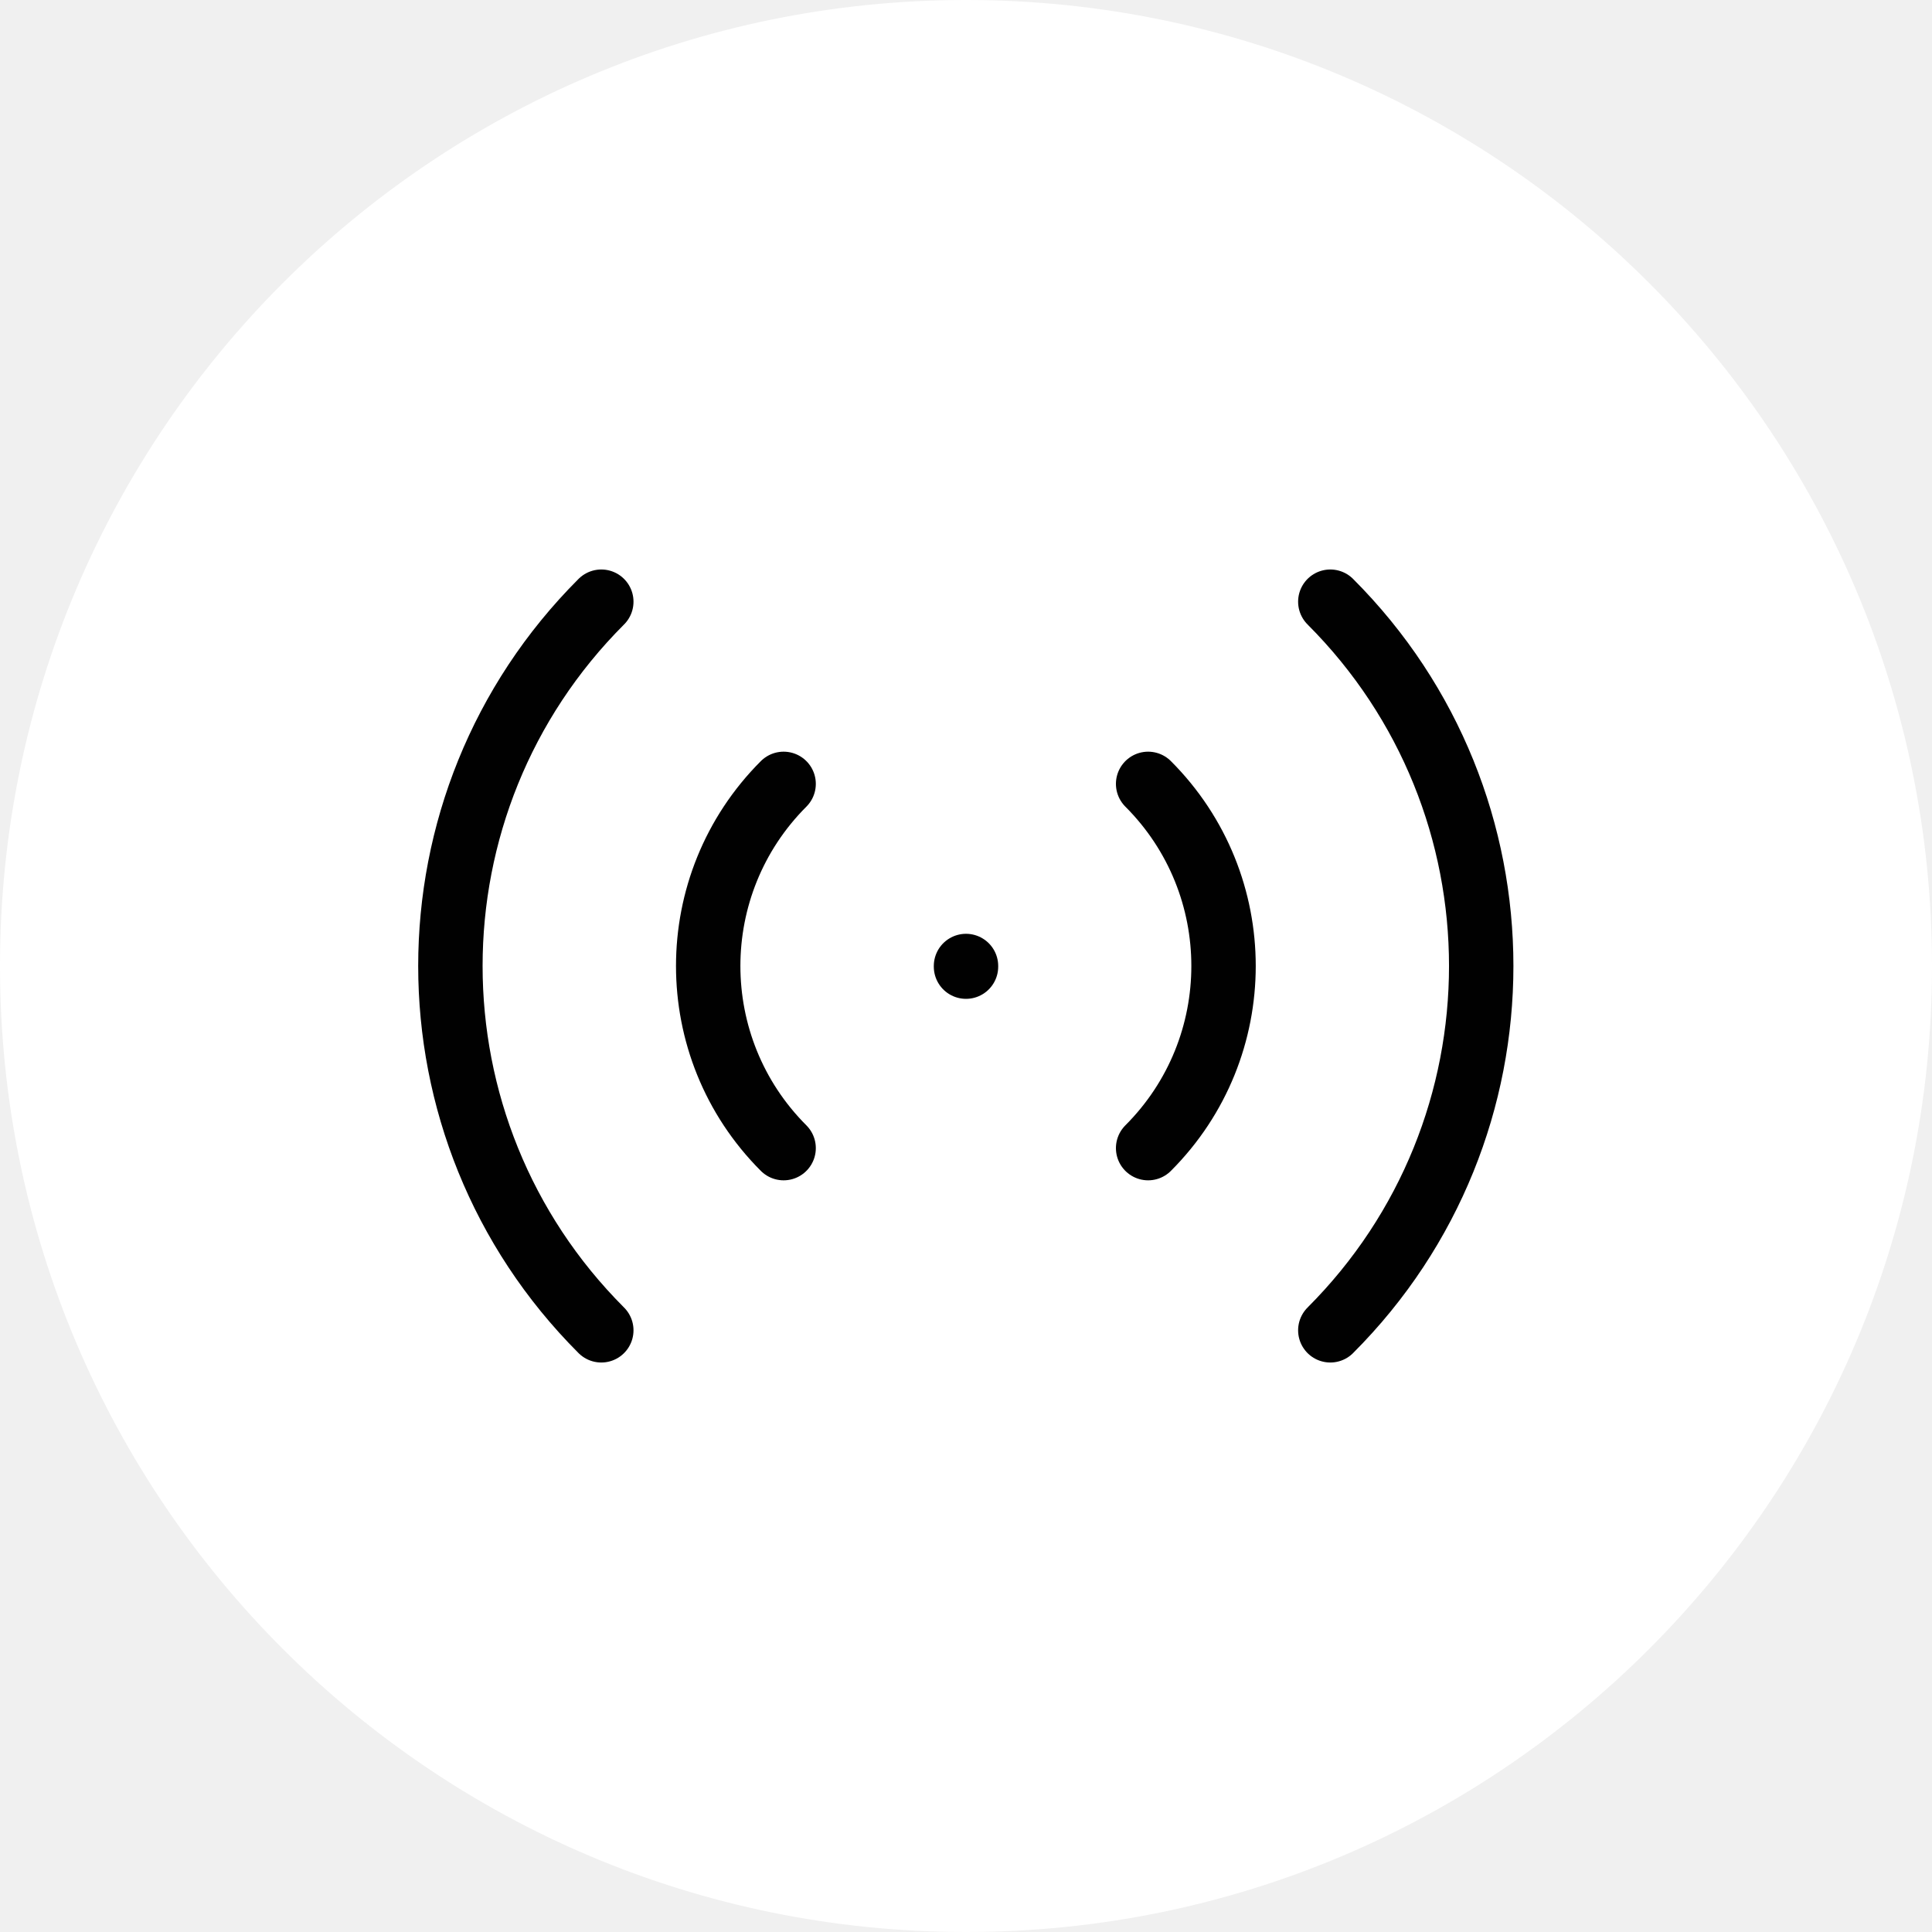
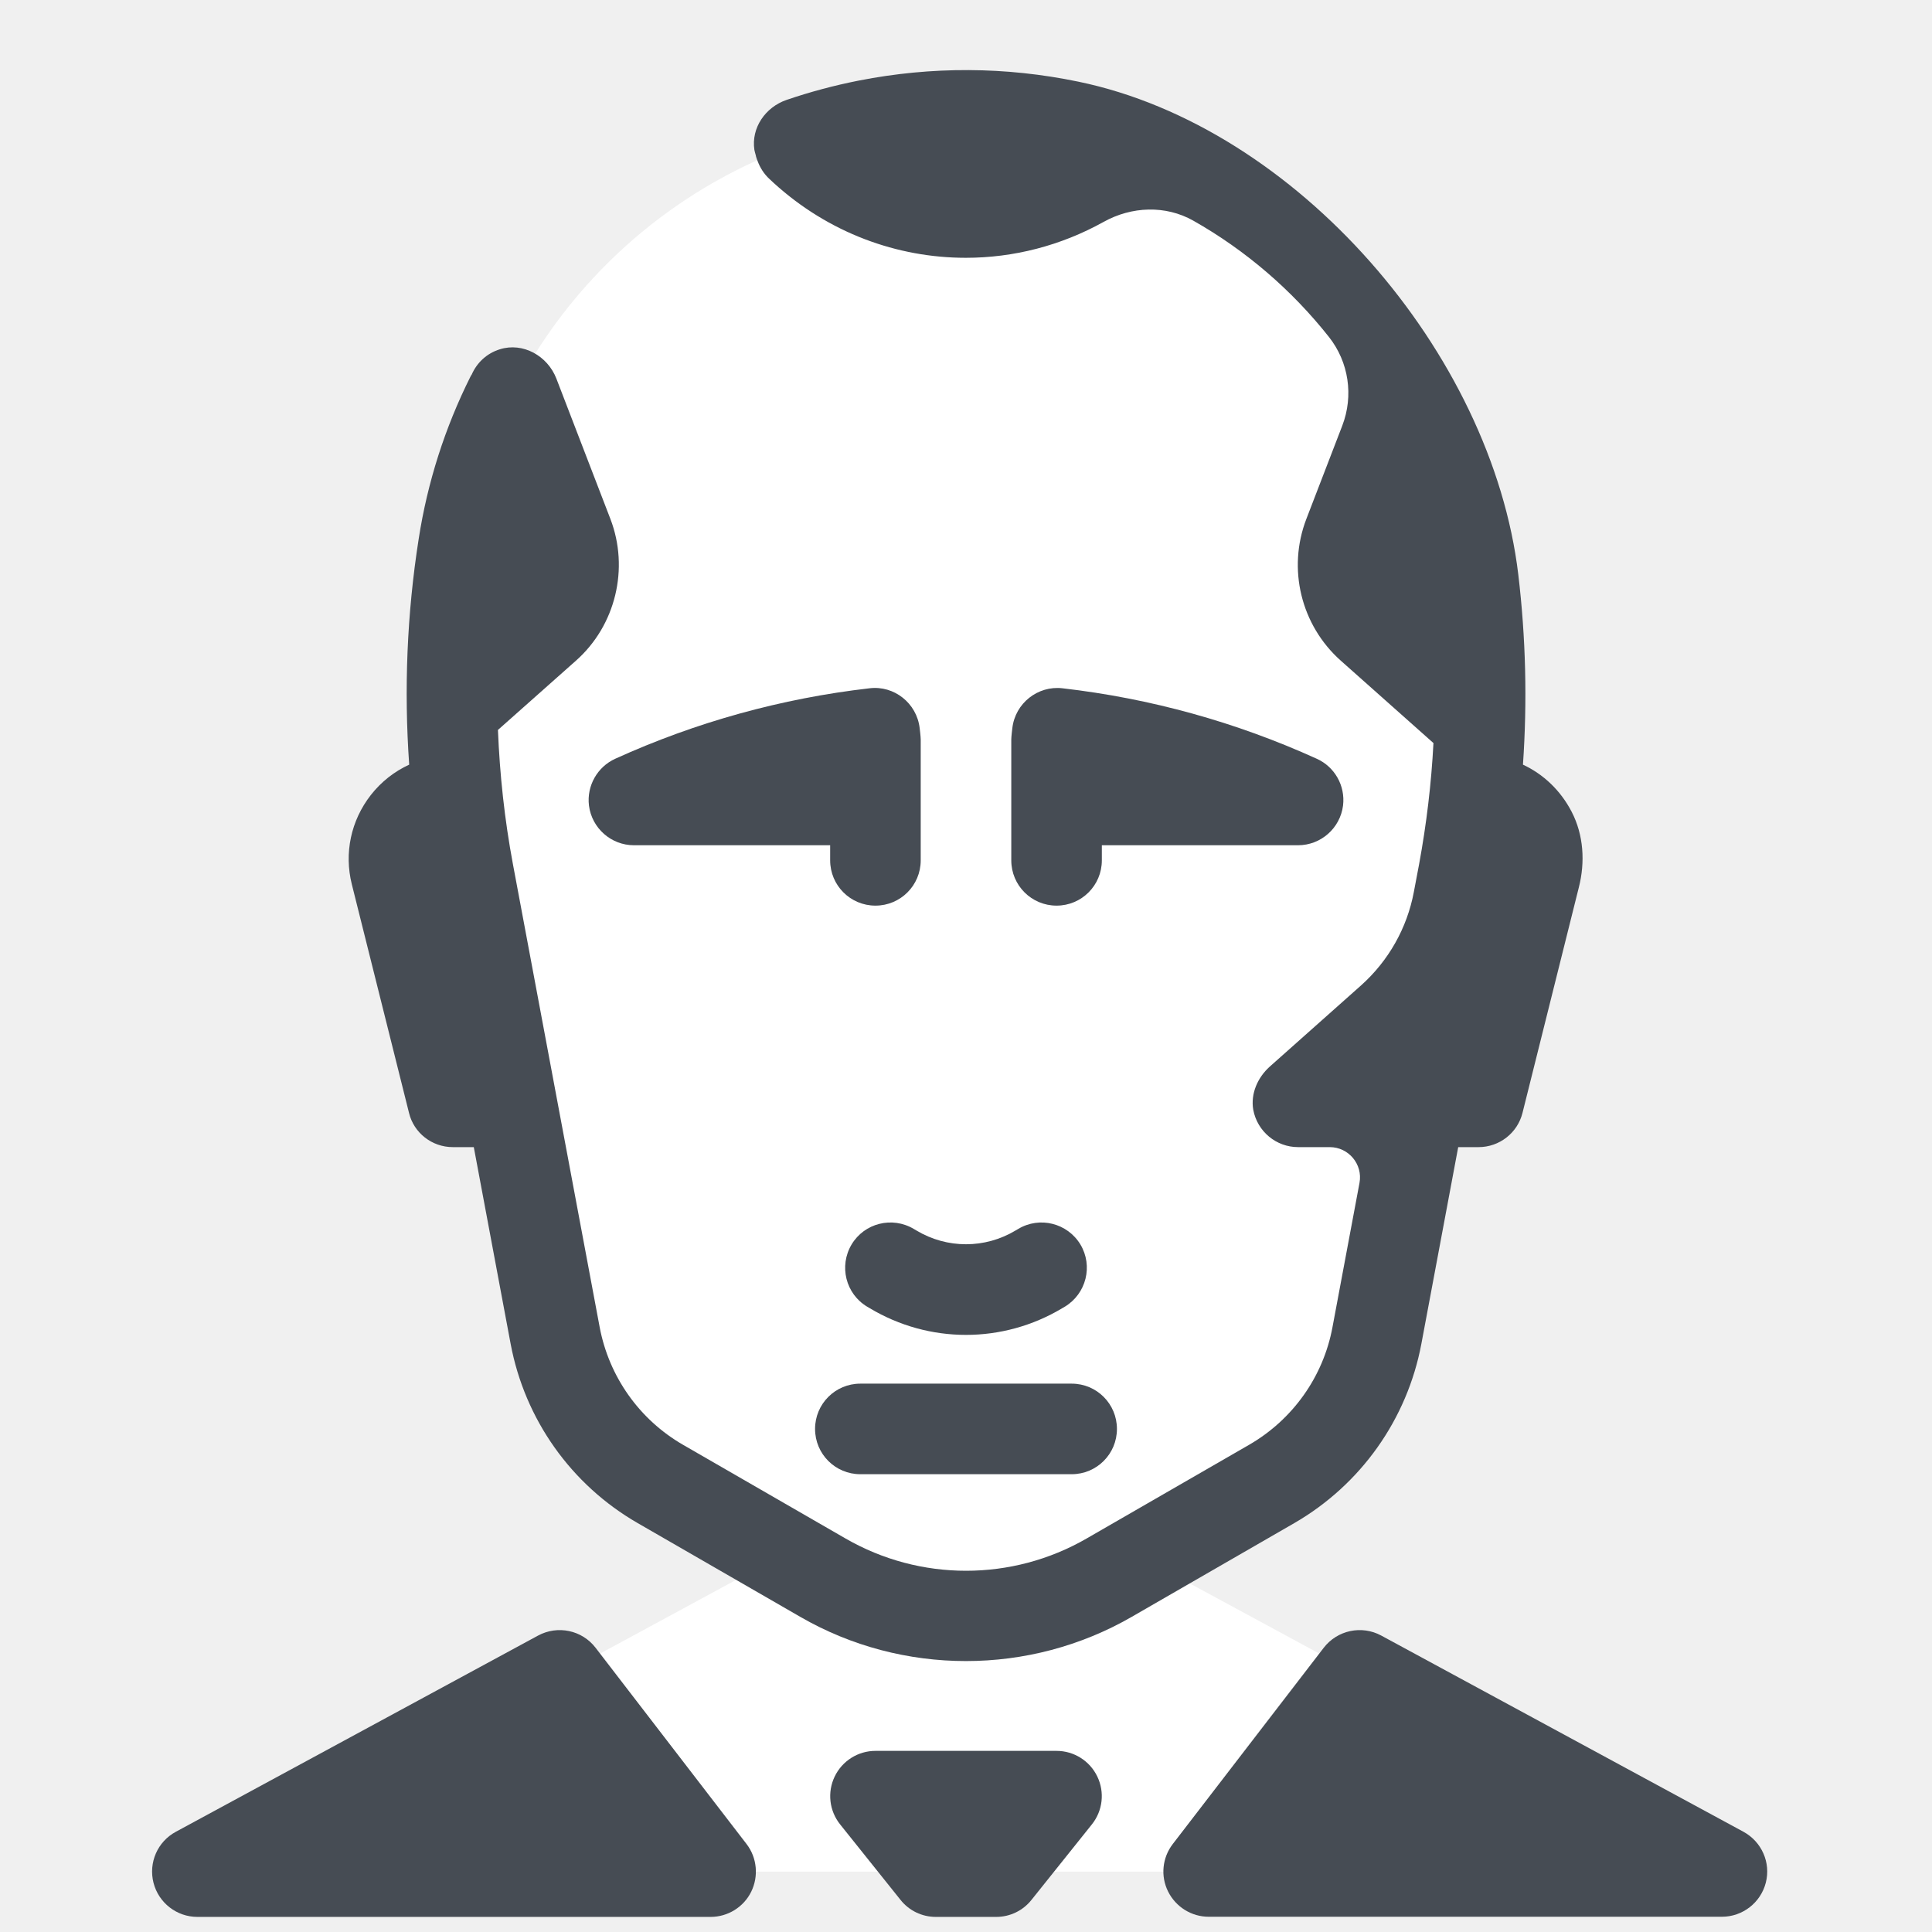
- <svg xmlns="http://www.w3.org/2000/svg" class="icon icon-tabler icon-tabler-access-point" width="250px" height="250px" viewBox="0 0 24 24" stroke-width="1.00" stroke="rgba(1, 1, 1, 1)" fill="none" stroke-linecap="round" stroke-linejoin="round">
-   <circle cx="50%" cy="50%" r="50%" stroke="none" stroke-width="0" fill="rgba(255, 255, 255, 1)" />
-   <g transform="translate(2.40, 2.40) scale(0.8)">
-     <path stroke="none" d="M0 0h24v24H0z" fill="none" />
-     <line x1="12" y1="12" x2="12" y2="12.01" />
-     <path d="M14.828 9.172a4 4 0 0 1 0 5.656" />
-     <path d="M17.657 6.343a8 8 0 0 1 0 11.314" />
-     <path d="M9.168 14.828a4 4 0 0 1 0 -5.656" />
-     <path d="M6.337 17.657a8 8 0 0 1 0 -11.314" />
+ <svg xmlns="http://www.w3.org/2000/svg" id="Layer_1" x="0" y="0" enable-background="new 0 0 128 128" version="1.1" viewBox="0 0 128 128" xml:space="preserve" style="&#10;    background: red;&#10;">
+   <polygon fill="#fff" points="13.08 124 63.58 96.65 114.08 124" />
+   <path fill="#fff" d="M70.53,8.29L70.53,8.29c13.89,2.74,24.59,13.87,26.78,27.86l0,0c1.12,7.18,1.01,14.5-0.33,21.64l-5.75,30.69    c-0.78,4.14-3.32,7.73-6.97,9.84l-10.77,6.21c-5.87,3.39-13.1,3.39-18.97,0l-10.77-6.21c-3.65-2.1-6.19-5.7-6.97-9.84l-5.75-30.69    c-1.34-7.14-1.45-14.46-0.33-21.64l0,0c2.19-13.99,12.88-25.12,26.78-27.86l0,0C61.78,7.44,66.22,7.44,70.53,8.29z" />
+   <polygon fill="#464c54" points="86 73 95 65 93 73" />
+   <path fill="#464c54" d="M104.13,53.79c-0.74-1.43-1.88-2.5-3.23-3.13c0.29-4.19,0.19-8.41-0.31-12.6    C98.84,23.39,85.91,8.4,71.44,5.41c-4.82-1-9.72-1.02-14.55-0.07c-1.62,0.32-3.23,0.75-4.78,1.28c-1.4,0.48-2.35,1.85-2.13,3.31    c0.02,0.12,0.06,0.23,0.09,0.35c0.01,0.07,0.03,0.13,0.05,0.19c0.02,0.06,0.04,0.13,0.07,0.19c0.16,0.44,0.42,0.86,0.79,1.2    l0.29,0.27c3.63,3.3,8.17,4.95,12.72,4.95c3.15,0,6.29-0.8,9.13-2.38c1.85-1.03,4.1-1.12,5.94-0.08c3.48,1.97,6.53,4.6,8.99,7.71    c1.31,1.66,1.64,3.89,0.88,5.87l-2.38,6.18c-1.27,3.3-0.36,7.04,2.28,9.39l6.14,5.46c-0.14,2.68-0.46,5.36-0.95,8.02l-0.35,1.85    c-0.45,2.39-1.68,4.56-3.49,6.18l-6.06,5.39c-0.8,0.72-1.27,1.79-1.09,2.85C83.3,74.97,84.56,76,86,76h2.1    c1.25,0,2.2,1.14,1.97,2.37l-1.79,9.56c-0.61,3.28-2.63,6.12-5.52,7.79l-10.77,6.21c-4.94,2.85-11.03,2.85-15.97,0l-10.77-6.21    c-2.89-1.67-4.9-4.51-5.52-7.79l-5.75-30.69c-0.55-2.94-0.87-5.91-0.99-8.88l5.17-4.59c2.63-2.33,3.54-6.11,2.28-9.39l-3.58-9.3    c-0.58-1.5-2.21-2.42-3.74-1.94c-0.88,0.27-1.53,0.9-1.87,1.68c-0.03,0.04-0.06,0.08-0.08,0.13c-1.69,3.38-2.85,7-3.43,10.75    c-0.78,4.97-0.98,9.97-0.63,14.96c-0.98,0.45-1.85,1.13-2.54,2.01c-1.32,1.69-1.78,3.85-1.26,5.92l3.79,15.15    C27.42,75.06,28.62,76,30,76h1.39l2.44,13.03c0.94,5.01,4.01,9.34,8.42,11.88l10.77,6.21c3.39,1.96,7.19,2.93,10.98,2.93    c3.8,0,7.6-0.98,10.98-2.93l10.77-6.21c4.41-2.55,7.48-6.88,8.42-11.88L96.61,76h1.35c1.38,0,2.58-0.94,2.91-2.27l3.73-14.93    C105.03,57.12,104.92,55.32,104.13,53.79z" />
+   <path fill="#464c54" d="M71 97.67H57c-1.66 0-3-1.34-3-3s1.34-3 3-3h14c1.66 0 3 1.34 3 3S72.66 97.67 71 97.67zM64 88.44c-2.21 0-4.41-.59-6.38-1.77l-.17-.1c-1.42-.85-1.88-2.69-1.03-4.12.85-1.42 2.69-1.88 4.12-1.03l.17.1c2.03 1.22 4.55 1.22 6.58 0l.17-.1c1.42-.85 3.26-.39 4.12 1.03.85 1.42.39 3.26-1.03 4.12l-.17.1C68.41 87.85 66.2 88.44 64 88.44zM70.05 48.58C75.51 49.2 80.89 50.68 86 53l0 0" />
+   <path fill="#464c54" d="M87.24 50.27L87.24 50.27c-5.35-2.43-11.02-4-16.85-4.67-1.63-.19-3.13.99-3.32 2.64C67.06 48.31 67 48.81 67 49v8c0 1.66 1.34 3 3 3s3-1.34 3-3v-1h12.99c0 0 .01 0 .01 0l0 0h0c1.51 0 2.79-1.13 2.98-2.63C89.14 52.05 88.42 50.8 87.24 50.27zM42 53L42 53c5.11-2.32 10.49-3.8 15.95-4.42" />
+   <path fill="#464c54" d="M60.93 48.24c-.19-1.65-1.69-2.84-3.32-2.64-5.83.67-11.5 2.24-16.85 4.67l0 0c-1.17.53-1.9 1.78-1.74 3.1C39.21 54.87 40.49 56 42 56h13v1c0 1.66 1.34 3 3 3s3-1.34 3-3v-8C61 48.81 60.94 48.31 60.93 48.24zM49.46 122.17l-10-13c-.9-1.17-2.51-1.51-3.81-.81l-24 13c-1.21.65-1.82 2.04-1.48 3.38.34 1.33 1.54 2.26 2.91 2.26h34c1.14 0 2.19-.65 2.69-1.67S50.16 123.08 49.46 122.17z" />
+   <g>
+     <path fill="#464c54" d="M66,127h-4c-0.91,0-1.77-0.41-2.34-1.13l-4-5c-0.72-0.9-0.86-2.13-0.36-3.17c0.5-1.04,1.55-1.7,2.7-1.7h12    c1.15,0,2.2,0.66,2.7,1.7c0.5,1.04,0.36,2.27-0.36,3.17l-4,5C67.77,126.59,66.91,127,66,127z" />
  </g>
+   <path fill="#464c54" d="M115.51,121.36l-24-13c-1.29-0.7-2.91-0.36-3.81,0.81l-10,13c-0.7,0.91-0.82,2.13-0.31,3.15   s1.55,1.67,2.69,1.67h34c1.37,0,2.57-0.93,2.91-2.26C117.33,123.41,116.72,122.02,115.51,121.36z" />
</svg>
